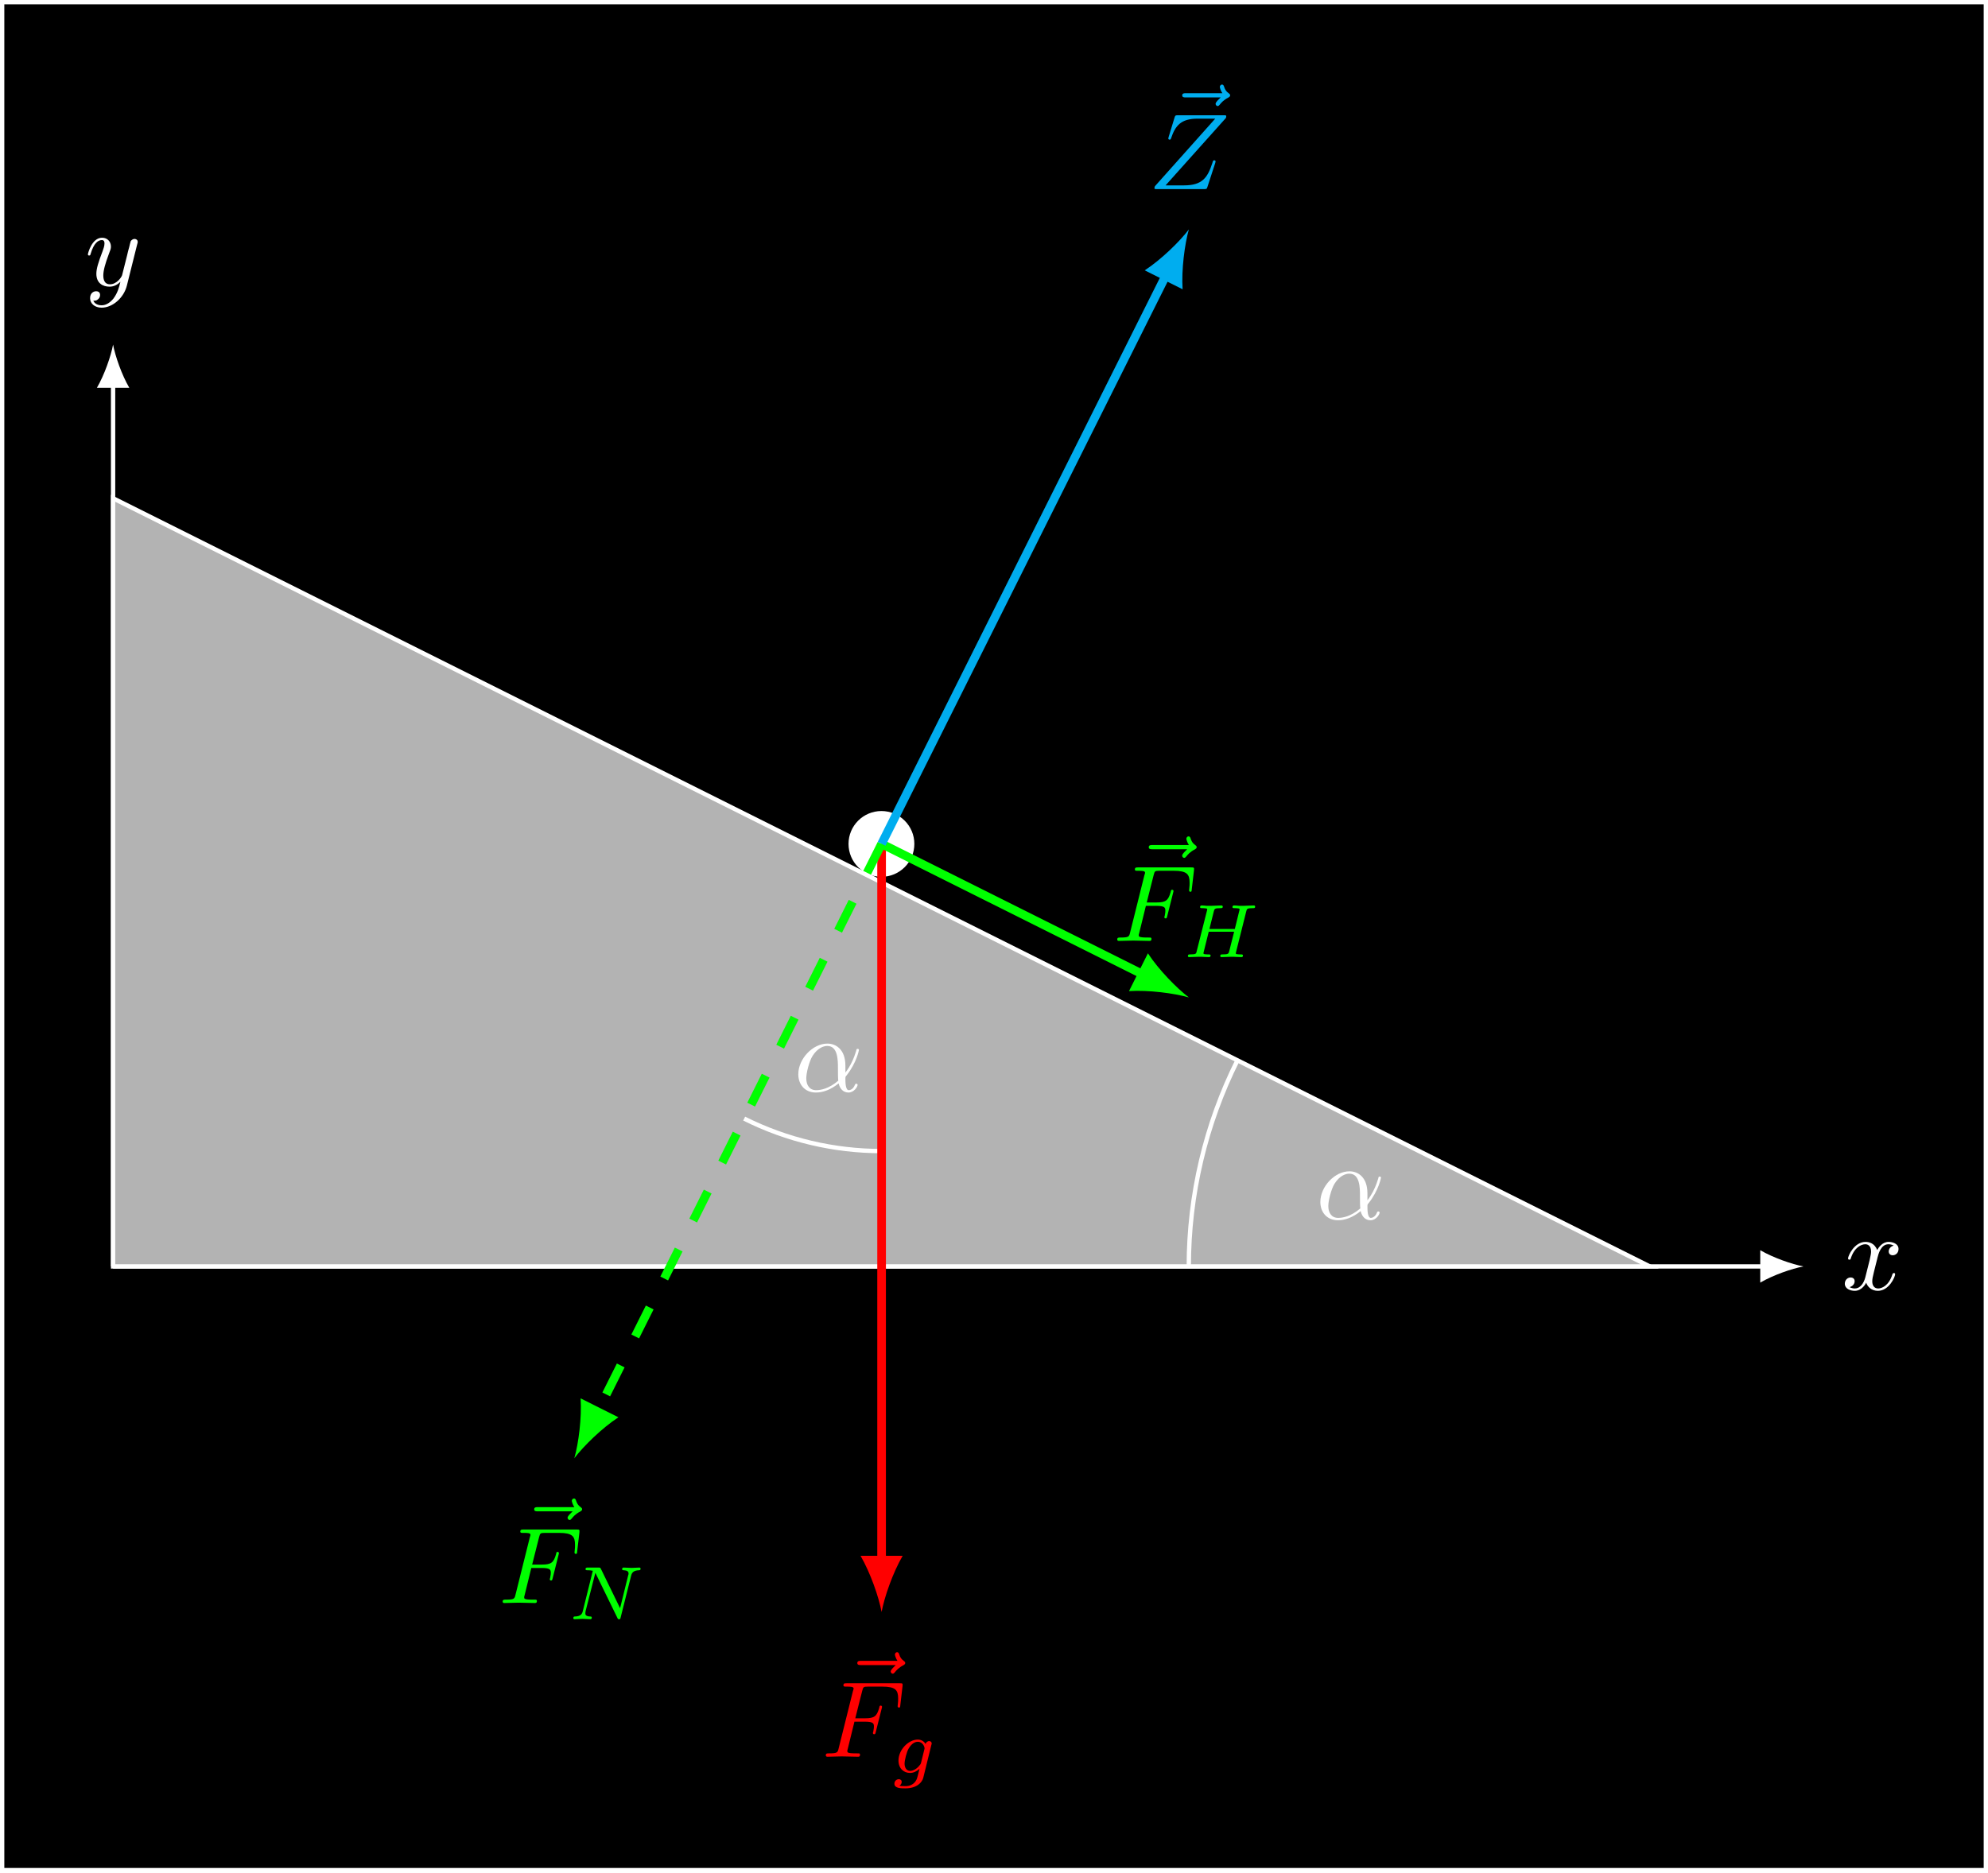
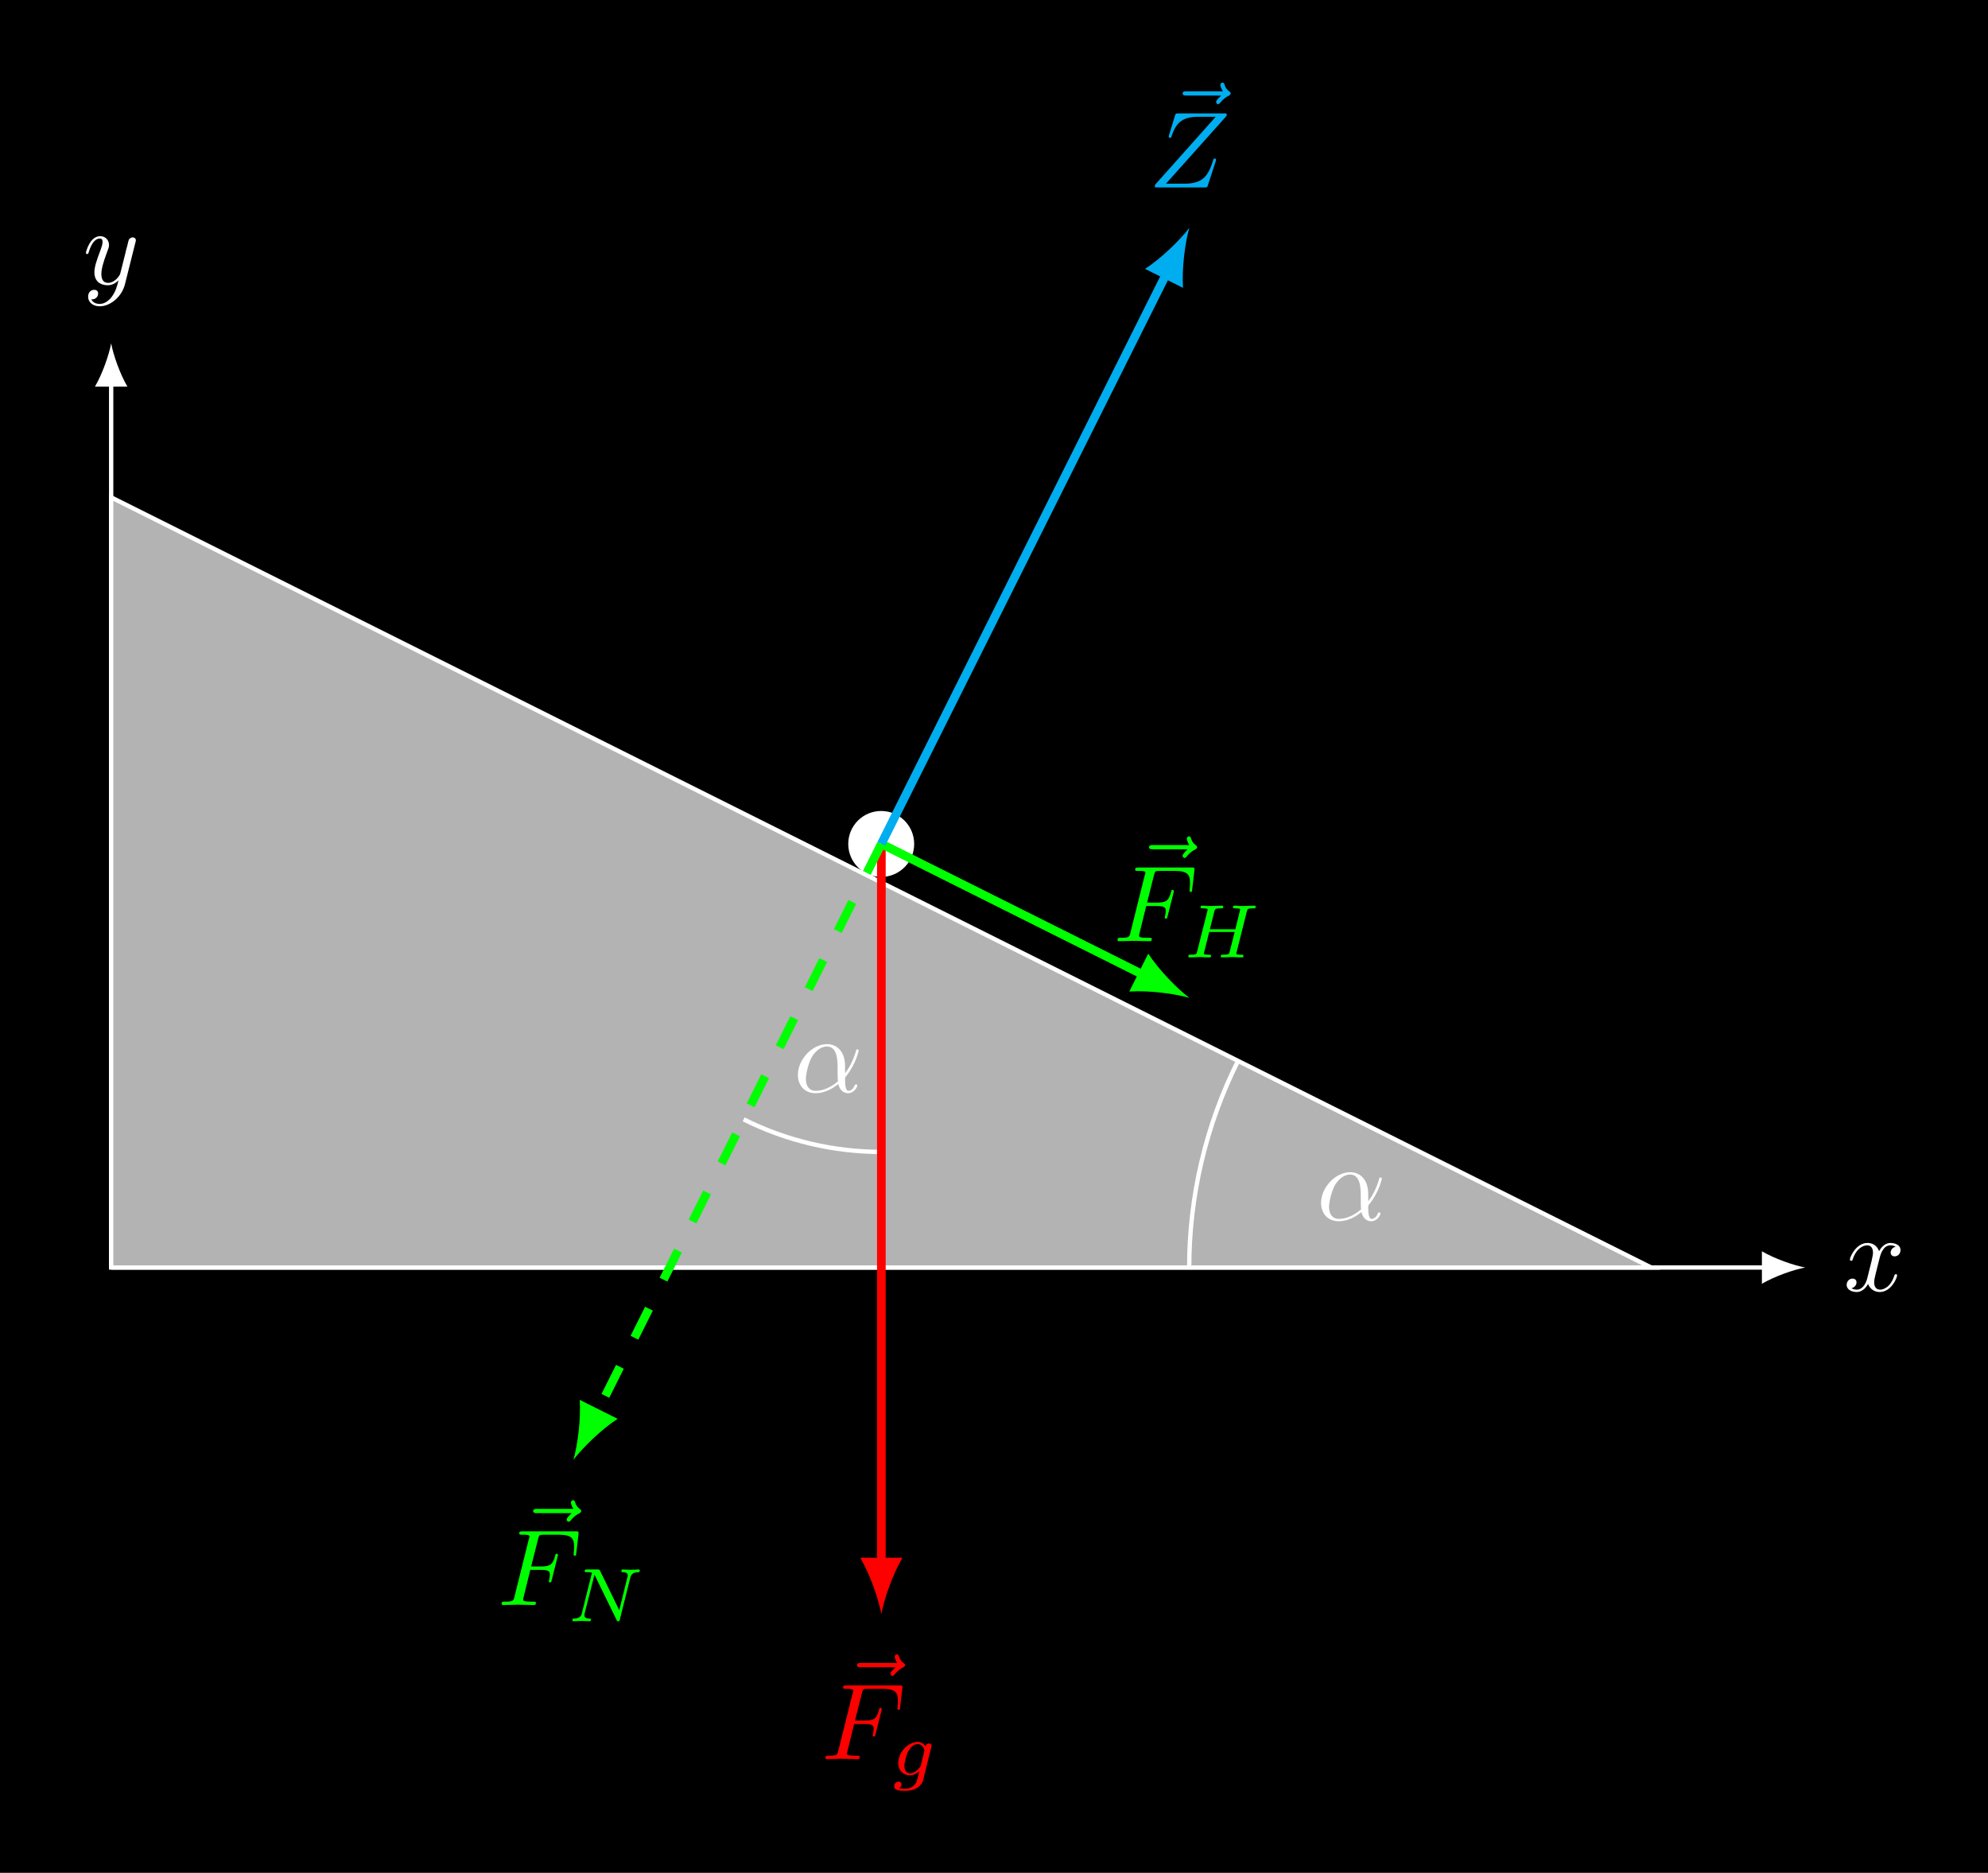
- <svg xmlns="http://www.w3.org/2000/svg" xmlns:xlink="http://www.w3.org/1999/xlink" width="183.358pt" height="172.73pt" viewBox="0 0 183.358 172.73" version="1.1">
+ <svg xmlns="http://www.w3.org/2000/svg" xmlns:xlink="http://www.w3.org/1999/xlink" width="182.96pt" height="172.331pt" viewBox="0 0 182.96 172.331" version="1.1">
  <defs>
    <g>
      <symbol overflow="visible" id="glyph0-0">
        <path style="stroke:none;" d="" />
      </symbol>
      <symbol overflow="visible" id="glyph0-1">
        <path style="stroke:none;" d="M 3.328 -3.016 C 3.391 -3.266 3.625 -4.188 4.312 -4.188 C 4.359 -4.188 4.609 -4.188 4.812 -4.062 C 4.531 -4 4.344 -3.766 4.344 -3.516 C 4.344 -3.359 4.453 -3.172 4.719 -3.172 C 4.938 -3.172 5.25 -3.344 5.25 -3.75 C 5.25 -4.266 4.672 -4.406 4.328 -4.406 C 3.75 -4.406 3.406 -3.875 3.281 -3.656 C 3.031 -4.312 2.5 -4.406 2.203 -4.406 C 1.172 -4.406 0.594 -3.125 0.594 -2.875 C 0.594 -2.766 0.703 -2.766 0.719 -2.766 C 0.797 -2.766 0.828 -2.797 0.844 -2.875 C 1.188 -3.938 1.844 -4.188 2.188 -4.188 C 2.375 -4.188 2.719 -4.094 2.719 -3.516 C 2.719 -3.203 2.547 -2.547 2.188 -1.141 C 2.031 -0.531 1.672 -0.109 1.234 -0.109 C 1.172 -0.109 0.953 -0.109 0.734 -0.234 C 0.984 -0.297 1.203 -0.5 1.203 -0.781 C 1.203 -1.047 0.984 -1.125 0.844 -1.125 C 0.531 -1.125 0.297 -0.875 0.297 -0.547 C 0.297 -0.094 0.781 0.109 1.219 0.109 C 1.891 0.109 2.25 -0.594 2.266 -0.641 C 2.391 -0.281 2.75 0.109 3.344 0.109 C 4.375 0.109 4.938 -1.172 4.938 -1.422 C 4.938 -1.531 4.859 -1.531 4.828 -1.531 C 4.734 -1.531 4.719 -1.484 4.688 -1.422 C 4.359 -0.344 3.688 -0.109 3.375 -0.109 C 2.984 -0.109 2.828 -0.422 2.828 -0.766 C 2.828 -0.984 2.875 -1.203 2.984 -1.641 Z M 3.328 -3.016 " />
      </symbol>
      <symbol overflow="visible" id="glyph0-2">
        <path style="stroke:none;" d="M 4.844 -3.797 C 4.891 -3.938 4.891 -3.953 4.891 -4.031 C 4.891 -4.203 4.75 -4.297 4.594 -4.297 C 4.5 -4.297 4.344 -4.234 4.25 -4.094 C 4.234 -4.031 4.141 -3.734 4.109 -3.547 C 4.031 -3.297 3.969 -3.016 3.906 -2.75 L 3.453 -0.953 C 3.422 -0.812 2.984 -0.109 2.328 -0.109 C 1.828 -0.109 1.719 -0.547 1.719 -0.922 C 1.719 -1.375 1.891 -2 2.219 -2.875 C 2.375 -3.281 2.422 -3.391 2.422 -3.594 C 2.422 -4.031 2.109 -4.406 1.609 -4.406 C 0.656 -4.406 0.297 -2.953 0.297 -2.875 C 0.297 -2.766 0.391 -2.766 0.406 -2.766 C 0.516 -2.766 0.516 -2.797 0.562 -2.953 C 0.844 -3.891 1.234 -4.188 1.578 -4.188 C 1.656 -4.188 1.828 -4.188 1.828 -3.875 C 1.828 -3.625 1.719 -3.359 1.656 -3.172 C 1.25 -2.109 1.078 -1.547 1.078 -1.078 C 1.078 -0.188 1.703 0.109 2.297 0.109 C 2.688 0.109 3.016 -0.062 3.297 -0.344 C 3.172 0.172 3.047 0.672 2.656 1.203 C 2.391 1.531 2.016 1.828 1.562 1.828 C 1.422 1.828 0.969 1.797 0.797 1.406 C 0.953 1.406 1.094 1.406 1.219 1.281 C 1.328 1.203 1.422 1.062 1.422 0.875 C 1.422 0.562 1.156 0.531 1.062 0.531 C 0.828 0.531 0.5 0.688 0.5 1.172 C 0.5 1.672 0.938 2.047 1.562 2.047 C 2.578 2.047 3.609 1.141 3.891 0.016 Z M 4.844 -3.797 " />
      </symbol>
      <symbol overflow="visible" id="glyph0-3">
        <path style="stroke:none;" d="M 4.75 -2.359 C 4.75 -3.922 3.828 -4.406 3.094 -4.406 C 1.719 -4.406 0.406 -2.984 0.406 -1.578 C 0.406 -0.641 1 0.109 2.031 0.109 C 2.656 0.109 3.375 -0.125 4.125 -0.734 C 4.25 -0.203 4.578 0.109 5.031 0.109 C 5.562 0.109 5.875 -0.438 5.875 -0.594 C 5.875 -0.672 5.812 -0.703 5.75 -0.703 C 5.688 -0.703 5.656 -0.672 5.625 -0.594 C 5.438 -0.109 5.078 -0.109 5.062 -0.109 C 4.75 -0.109 4.75 -0.891 4.75 -1.125 C 4.75 -1.328 4.75 -1.359 4.859 -1.469 C 5.797 -2.656 6 -3.812 6 -3.812 C 6 -3.844 5.984 -3.922 5.875 -3.922 C 5.781 -3.922 5.781 -3.891 5.734 -3.703 C 5.547 -3.078 5.219 -2.328 4.75 -1.734 Z M 4.094 -0.984 C 3.203 -0.219 2.438 -0.109 2.047 -0.109 C 1.453 -0.109 1.141 -0.562 1.141 -1.203 C 1.141 -1.688 1.406 -2.766 1.719 -3.266 C 2.188 -4 2.734 -4.188 3.078 -4.188 C 4.062 -4.188 4.062 -2.875 4.062 -2.109 C 4.062 -1.734 4.062 -1.156 4.094 -0.984 Z M 4.094 -0.984 " />
      </symbol>
      <symbol overflow="visible" id="glyph0-4">
        <path style="stroke:none;" d="M 5.359 -5.938 C 5.219 -5.797 4.891 -5.516 4.891 -5.344 C 4.891 -5.25 4.984 -5.141 5.078 -5.141 C 5.172 -5.141 5.219 -5.219 5.281 -5.281 C 5.391 -5.422 5.625 -5.703 6.062 -5.922 C 6.125 -5.969 6.234 -6.016 6.234 -6.125 C 6.234 -6.234 6.156 -6.281 6.094 -6.328 C 5.875 -6.484 5.766 -6.656 5.688 -6.891 C 5.656 -6.984 5.625 -7.125 5.484 -7.125 C 5.344 -7.125 5.281 -6.984 5.281 -6.906 C 5.281 -6.859 5.359 -6.547 5.516 -6.328 L 2.156 -6.328 C 2 -6.328 1.812 -6.328 1.812 -6.125 C 1.812 -5.938 2 -5.938 2.156 -5.938 Z M 5.359 -5.938 " />
      </symbol>
      <symbol overflow="visible" id="glyph0-5">
        <path style="stroke:none;" d="M 3.016 -3.234 L 3.984 -3.234 C 4.734 -3.234 4.812 -3.078 4.812 -2.797 C 4.812 -2.719 4.812 -2.609 4.75 -2.297 C 4.719 -2.25 4.719 -2.219 4.719 -2.188 C 4.719 -2.109 4.781 -2.078 4.828 -2.078 C 4.938 -2.078 4.938 -2.109 4.984 -2.281 L 5.531 -4.453 C 5.562 -4.562 5.562 -4.578 5.562 -4.609 C 5.562 -4.625 5.547 -4.719 5.438 -4.719 C 5.344 -4.719 5.328 -4.672 5.297 -4.5 C 5.078 -3.734 4.859 -3.547 4 -3.547 L 3.094 -3.547 L 3.734 -6.078 C 3.828 -6.438 3.844 -6.469 4.281 -6.469 L 5.594 -6.469 C 6.812 -6.469 7.047 -6.141 7.047 -5.375 C 7.047 -5.141 7.047 -5.109 7.016 -4.828 C 7 -4.703 7 -4.688 7 -4.656 C 7 -4.609 7.031 -4.531 7.125 -4.531 C 7.234 -4.531 7.234 -4.594 7.25 -4.781 L 7.453 -6.516 C 7.484 -6.781 7.438 -6.781 7.188 -6.781 L 2.297 -6.781 C 2.109 -6.781 2 -6.781 2 -6.578 C 2 -6.469 2.094 -6.469 2.281 -6.469 C 2.656 -6.469 2.938 -6.469 2.938 -6.297 C 2.938 -6.25 2.938 -6.234 2.875 -6.047 L 1.562 -0.781 C 1.469 -0.391 1.453 -0.312 0.656 -0.312 C 0.484 -0.312 0.375 -0.312 0.375 -0.125 C 0.375 0 0.5 0 0.531 0 C 0.812 0 1.562 -0.031 1.844 -0.031 C 2.172 -0.031 3 0 3.328 0 C 3.422 0 3.531 0 3.531 -0.188 C 3.531 -0.266 3.484 -0.297 3.484 -0.297 C 3.453 -0.312 3.422 -0.312 3.203 -0.312 C 2.984 -0.312 2.938 -0.312 2.688 -0.328 C 2.391 -0.359 2.359 -0.406 2.359 -0.531 C 2.359 -0.547 2.359 -0.609 2.406 -0.75 Z M 3.016 -3.234 " />
      </symbol>
      <symbol overflow="visible" id="glyph0-6">
        <path style="stroke:none;" d="M 7.172 -6.562 C 7.188 -6.609 7.203 -6.656 7.203 -6.719 C 7.203 -6.812 7.156 -6.812 6.953 -6.812 L 2.75 -6.812 C 2.516 -6.812 2.5 -6.797 2.438 -6.609 L 1.891 -4.812 C 1.875 -4.766 1.859 -4.688 1.859 -4.672 C 1.859 -4.672 1.859 -4.562 1.984 -4.562 C 2.078 -4.562 2.094 -4.641 2.109 -4.672 C 2.5 -5.844 3.016 -6.5 4.562 -6.5 L 6.188 -6.5 L 0.625 -0.266 C 0.625 -0.266 0.578 -0.125 0.578 -0.094 C 0.578 0 0.641 0 0.828 0 L 5.156 0 C 5.406 0 5.406 -0.016 5.469 -0.203 L 6.188 -2.406 C 6.188 -2.438 6.219 -2.516 6.219 -2.547 C 6.219 -2.609 6.188 -2.656 6.094 -2.656 C 6 -2.656 5.984 -2.625 5.922 -2.406 C 5.484 -1.062 5 -0.344 3.312 -0.344 L 1.609 -0.344 Z M 7.172 -6.562 " />
      </symbol>
      <symbol overflow="visible" id="glyph1-0">
        <path style="stroke:none;" d="" />
      </symbol>
      <symbol overflow="visible" id="glyph1-1">
        <path style="stroke:none;" d="M 3.703 -2.578 C 3.734 -2.672 3.734 -2.703 3.734 -2.719 C 3.734 -2.875 3.609 -2.938 3.5 -2.938 C 3.344 -2.938 3.203 -2.812 3.172 -2.672 C 3.062 -2.859 2.828 -3.078 2.453 -3.078 C 1.594 -3.078 0.672 -2.141 0.672 -1.141 C 0.672 -0.422 1.156 0 1.734 0 C 2.062 0 2.359 -0.156 2.609 -0.375 L 2.453 0.25 C 2.375 0.547 2.328 0.734 2.062 0.969 C 1.75 1.219 1.453 1.219 1.281 1.219 C 0.969 1.219 0.875 1.203 0.75 1.172 C 0.922 1.094 0.969 0.922 0.969 0.828 C 0.969 0.656 0.844 0.578 0.703 0.578 C 0.5 0.578 0.297 0.734 0.297 1 C 0.297 1.422 0.906 1.422 1.297 1.422 C 2.391 1.422 2.844 0.859 2.953 0.469 Z M 2.75 -0.922 C 2.719 -0.828 2.719 -0.812 2.594 -0.672 C 2.359 -0.375 2.016 -0.188 1.75 -0.188 C 1.406 -0.188 1.234 -0.5 1.234 -0.859 C 1.234 -1.156 1.422 -1.938 1.609 -2.25 C 1.891 -2.734 2.219 -2.875 2.453 -2.875 C 2.953 -2.875 3.078 -2.359 3.078 -2.281 C 3.078 -2.266 3.078 -2.266 3.062 -2.188 Z M 2.75 -0.922 " />
      </symbol>
      <symbol overflow="visible" id="glyph1-2">
        <path style="stroke:none;" d="M 5.859 -4.188 C 5.922 -4.453 5.938 -4.516 6.453 -4.516 C 6.609 -4.516 6.688 -4.516 6.688 -4.656 C 6.688 -4.688 6.672 -4.766 6.578 -4.766 C 6.375 -4.766 5.875 -4.734 5.672 -4.734 C 5.547 -4.734 5.297 -4.734 5.188 -4.734 C 5.047 -4.75 4.875 -4.766 4.75 -4.766 C 4.703 -4.766 4.594 -4.766 4.594 -4.609 C 4.594 -4.516 4.688 -4.516 4.828 -4.516 C 4.828 -4.516 4.969 -4.516 5.094 -4.5 C 5.234 -4.484 5.25 -4.469 5.25 -4.391 C 5.25 -4.391 5.25 -4.344 5.219 -4.25 L 4.812 -2.594 L 2.469 -2.594 L 2.875 -4.219 C 2.938 -4.453 2.953 -4.516 3.484 -4.516 C 3.609 -4.516 3.703 -4.516 3.703 -4.656 C 3.703 -4.688 3.672 -4.766 3.594 -4.766 C 3.391 -4.766 2.875 -4.734 2.672 -4.734 C 2.562 -4.734 2.312 -4.734 2.188 -4.734 C 2.062 -4.75 1.891 -4.766 1.75 -4.766 C 1.719 -4.766 1.609 -4.766 1.609 -4.609 C 1.609 -4.516 1.688 -4.516 1.828 -4.516 C 1.844 -4.516 1.969 -4.516 2.094 -4.5 C 2.25 -4.484 2.266 -4.469 2.266 -4.391 C 2.266 -4.391 2.266 -4.344 2.234 -4.25 L 1.297 -0.547 C 1.25 -0.312 1.234 -0.25 0.688 -0.25 C 0.578 -0.25 0.484 -0.25 0.484 -0.109 C 0.484 -0.031 0.531 0 0.594 0 C 0.797 0 1.297 -0.031 1.5 -0.031 C 1.609 -0.031 1.859 -0.031 1.984 -0.016 C 2.125 -0.016 2.297 0 2.422 0 C 2.453 0 2.578 0 2.578 -0.141 C 2.578 -0.25 2.5 -0.25 2.344 -0.25 C 2.234 -0.25 2.203 -0.25 2.078 -0.266 C 1.922 -0.281 1.922 -0.297 1.922 -0.375 C 1.922 -0.375 1.922 -0.422 1.953 -0.516 L 2.406 -2.344 L 4.75 -2.344 L 4.297 -0.547 C 4.234 -0.312 4.219 -0.25 3.672 -0.25 C 3.562 -0.25 3.469 -0.25 3.469 -0.109 C 3.469 -0.031 3.516 0 3.578 0 C 3.781 0 4.281 -0.031 4.484 -0.031 C 4.609 -0.031 4.844 -0.031 4.969 -0.016 C 5.109 -0.016 5.281 0 5.422 0 C 5.453 0 5.562 0 5.562 -0.141 C 5.562 -0.25 5.484 -0.25 5.328 -0.25 C 5.219 -0.25 5.188 -0.25 5.062 -0.266 C 4.906 -0.281 4.906 -0.297 4.906 -0.375 C 4.906 -0.406 4.938 -0.484 4.938 -0.516 Z M 5.859 -4.188 " />
      </symbol>
      <symbol overflow="visible" id="glyph1-3">
        <path style="stroke:none;" d="M 5.812 -4 C 5.875 -4.266 6 -4.5 6.547 -4.516 C 6.578 -4.516 6.688 -4.516 6.688 -4.656 C 6.688 -4.703 6.656 -4.766 6.578 -4.766 C 6.359 -4.766 6.094 -4.734 5.859 -4.734 C 5.688 -4.734 5.297 -4.766 5.125 -4.766 C 5.094 -4.766 4.984 -4.766 4.984 -4.609 C 4.984 -4.516 5.078 -4.516 5.141 -4.516 C 5.469 -4.5 5.578 -4.391 5.578 -4.219 C 5.578 -4.172 5.578 -4.125 5.547 -4.062 L 4.797 -1.016 L 3.031 -4.641 C 2.969 -4.766 2.953 -4.766 2.781 -4.766 L 1.828 -4.766 C 1.703 -4.766 1.609 -4.766 1.609 -4.609 C 1.609 -4.516 1.688 -4.516 1.844 -4.516 C 1.984 -4.516 2.141 -4.5 2.281 -4.469 L 1.359 -0.75 C 1.297 -0.484 1.172 -0.266 0.625 -0.25 C 0.578 -0.25 0.484 -0.25 0.484 -0.109 C 0.484 -0.031 0.531 0 0.578 0 C 0.812 0 1.078 -0.031 1.312 -0.031 C 1.484 -0.031 1.875 0 2.047 0 C 2.125 0 2.188 -0.031 2.188 -0.141 C 2.188 -0.25 2.109 -0.25 2.031 -0.25 C 1.594 -0.266 1.594 -0.453 1.594 -0.547 C 1.594 -0.578 1.594 -0.609 1.609 -0.719 L 2.516 -4.281 L 4.547 -0.125 C 4.594 0 4.625 0 4.703 0 C 4.812 0 4.812 -0.016 4.844 -0.141 Z M 5.812 -4 " />
      </symbol>
    </g>
  </defs>
  <g id="surface1">
-     <path style="fill-rule:nonzero;fill:rgb(0%,0%,0%);fill-opacity:1;stroke-width:0.399;stroke-linecap:butt;stroke-linejoin:miter;stroke:rgb(100%,100%,100%);stroke-opacity:1;stroke-miterlimit:10;" d="M -10.231 -55.697 L -10.231 116.635 L 172.73 116.635 L 172.73 -55.697 Z M -10.231 -55.697 " transform="matrix(1,0,0,-1,10.43,116.834)" />
-     <path style="fill:none;stroke-width:0.399;stroke-linecap:butt;stroke-linejoin:miter;stroke:rgb(100%,100%,100%);stroke-opacity:1;stroke-miterlimit:10;" d="M -0 -0.002 L 152.32 -0.002 " transform="matrix(1,0,0,-1,10.43,116.834)" />
-     <path style=" stroke:none;fill-rule:nonzero;fill:rgb(100%,100%,100%);fill-opacity:1;" d="M 166.336 116.836 C 165.273 116.633 163.547 116.035 162.352 115.34 L 162.352 118.328 C 163.547 117.633 165.273 117.035 166.336 116.836 " />
+     <path style=" stroke:none;fill-rule:nonzero;fill:rgb(0%,0%,0%);fill-opacity:1;" d="M 0 172.332 L 0 0 L 182.961 0 L 182.961 172.332 Z M 0 172.332 " />
+     <path style="fill:none;stroke-width:0.399;stroke-linecap:butt;stroke-linejoin:miter;stroke:rgb(100%,100%,100%);stroke-opacity:1;stroke-miterlimit:10;" d="M -0.001 0.001 L 152.32 0.001 " transform="matrix(1,0,0,-1,10.231,116.634)" />
+     <path style=" stroke:none;fill-rule:nonzero;fill:rgb(100%,100%,100%);fill-opacity:1;" d="M 166.137 116.633 C 165.074 116.434 163.348 115.836 162.152 115.141 L 162.152 118.129 C 163.348 117.43 165.074 116.832 166.137 116.633 " />
    <g style="fill:rgb(100%,100%,100%);fill-opacity:1;">
-       <use xlink:href="#glyph0-1" x="169.855" y="118.979" />
+       <use xlink:href="#glyph0-1" x="169.656" y="118.779" />
    </g>
-     <path style="fill:none;stroke-width:0.399;stroke-linecap:butt;stroke-linejoin:miter;stroke:rgb(100%,100%,100%);stroke-opacity:1;stroke-miterlimit:10;" d="M -0 -0.002 L -0 81.455 " transform="matrix(1,0,0,-1,10.43,116.834)" />
-     <path style=" stroke:none;fill-rule:nonzero;fill:rgb(100%,100%,100%);fill-opacity:1;" d="M 10.43 31.793 C 10.23 32.855 9.633 34.582 8.938 35.777 L 11.926 35.777 C 11.227 34.582 10.629 32.855 10.43 31.793 " />
+     <path style="fill:none;stroke-width:0.399;stroke-linecap:butt;stroke-linejoin:miter;stroke:rgb(100%,100%,100%);stroke-opacity:1;stroke-miterlimit:10;" d="M -0.001 0.001 L -0.001 81.454 " transform="matrix(1,0,0,-1,10.231,116.634)" />
+     <path style=" stroke:none;fill-rule:nonzero;fill:rgb(100%,100%,100%);fill-opacity:1;" d="M 10.23 31.594 C 10.031 32.656 9.434 34.383 8.738 35.578 L 11.727 35.578 C 11.027 34.383 10.43 32.656 10.23 31.594 " />
    <g style="fill:rgb(100%,100%,100%);fill-opacity:1;">
-       <use xlink:href="#glyph0-2" x="7.809" y="26.338" />
+       <use xlink:href="#glyph0-2" x="7.61" y="26.138" />
    </g>
-     <path style="fill-rule:nonzero;fill:rgb(70%,70%,70%);fill-opacity:1;stroke-width:0.399;stroke-linecap:butt;stroke-linejoin:miter;stroke:rgb(100%,100%,100%);stroke-opacity:1;stroke-miterlimit:10;" d="M -0 -0.002 L 141.734 -0.002 L -0 70.865 Z M -0 -0.002 " transform="matrix(1,0,0,-1,10.43,116.834)" />
-     <path style="fill-rule:nonzero;fill:rgb(100%,100%,100%);fill-opacity:1;stroke-width:0.399;stroke-linecap:butt;stroke-linejoin:miter;stroke:rgb(100%,100%,100%);stroke-opacity:1;stroke-miterlimit:10;" d="M 73.703 38.979 C 73.703 40.541 72.433 41.811 70.867 41.811 C 69.3 41.811 68.031 40.541 68.031 38.979 C 68.031 37.412 69.3 36.143 70.867 36.143 C 72.433 36.143 73.703 37.412 73.703 38.979 Z M 73.703 38.979 " transform="matrix(1,0,0,-1,10.43,116.834)" />
-     <path style="fill:none;stroke-width:0.399;stroke-linecap:butt;stroke-linejoin:miter;stroke:rgb(100%,100%,100%);stroke-opacity:1;stroke-miterlimit:10;" d="M 103.707 19.014 C 100.754 13.111 99.215 6.596 99.215 -0.002 " transform="matrix(1,0,0,-1,10.43,116.834)" />
+     <path style="fill-rule:nonzero;fill:rgb(70%,70%,70%);fill-opacity:1;stroke-width:0.399;stroke-linecap:butt;stroke-linejoin:miter;stroke:rgb(100%,100%,100%);stroke-opacity:1;stroke-miterlimit:10;" d="M -0.001 0.001 L 141.734 0.001 L -0.001 70.868 Z M -0.001 0.001 " transform="matrix(1,0,0,-1,10.231,116.634)" />
+     <path style="fill-rule:nonzero;fill:rgb(100%,100%,100%);fill-opacity:1;stroke-width:0.399;stroke-linecap:butt;stroke-linejoin:miter;stroke:rgb(100%,100%,100%);stroke-opacity:1;stroke-miterlimit:10;" d="M 73.703 38.978 C 73.703 40.544 72.433 41.81 70.867 41.81 C 69.3 41.81 68.035 40.544 68.035 38.978 C 68.035 37.411 69.3 36.142 70.867 36.142 C 72.433 36.142 73.703 37.411 73.703 38.978 Z M 73.703 38.978 " transform="matrix(1,0,0,-1,10.231,116.634)" />
+     <path style="fill:none;stroke-width:0.399;stroke-linecap:butt;stroke-linejoin:miter;stroke:rgb(100%,100%,100%);stroke-opacity:1;stroke-miterlimit:10;" d="M 103.707 19.013 C 100.753 13.111 99.214 6.599 99.214 -0.003 " transform="matrix(1,0,0,-1,10.231,116.634)" />
    <g style="fill:rgb(100%,100%,100%);fill-opacity:1;">
-       <use xlink:href="#glyph0-3" x="121.372" y="112.467" />
+       <use xlink:href="#glyph0-3" x="121.172" y="112.267" />
    </g>
-     <path style="fill:none;stroke-width:0.399;stroke-linecap:butt;stroke-linejoin:miter;stroke:rgb(100%,100%,100%);stroke-opacity:1;stroke-miterlimit:10;" d="M 70.882 10.639 C 66.484 10.639 62.14 11.666 58.207 13.635 " transform="matrix(1,0,0,-1,10.43,116.834)" />
+     <path style="fill:none;stroke-width:0.399;stroke-linecap:butt;stroke-linejoin:miter;stroke:rgb(100%,100%,100%);stroke-opacity:1;stroke-miterlimit:10;" d="M 70.882 10.638 C 66.484 10.638 62.14 11.665 58.206 13.634 " transform="matrix(1,0,0,-1,10.231,116.634)" />
    <g style="fill:rgb(100%,100%,100%);fill-opacity:1;">
-       <use xlink:href="#glyph0-3" x="73.223" y="100.684" />
+       <use xlink:href="#glyph0-3" x="73.024" y="100.484" />
    </g>
-     <path style="fill:none;stroke-width:0.797;stroke-linecap:butt;stroke-linejoin:miter;stroke:rgb(100%,0%,0%);stroke-opacity:1;stroke-miterlimit:10;" d="M 70.882 38.986 L 70.882 -27.221 " transform="matrix(1,0,0,-1,10.43,116.834)" />
-     <path style=" stroke:none;fill-rule:nonzero;fill:rgb(100%,0%,0%);fill-opacity:1;" d="M 81.312 148.715 C 81.57 147.336 82.348 145.09 83.254 143.535 L 79.371 143.535 C 80.277 145.09 81.055 147.336 81.312 148.715 " />
+     <path style="fill:none;stroke-width:0.797;stroke-linecap:butt;stroke-linejoin:miter;stroke:rgb(100%,0%,0%);stroke-opacity:1;stroke-miterlimit:10;" d="M 70.882 38.986 L 70.882 -27.218 " transform="matrix(1,0,0,-1,10.231,116.634)" />
+     <path style=" stroke:none;fill-rule:nonzero;fill:rgb(100%,0%,0%);fill-opacity:1;" d="M 81.113 148.516 C 81.371 147.133 82.148 144.891 83.055 143.336 L 79.172 143.336 C 80.078 144.891 80.855 147.133 81.113 148.516 " />
    <g style="fill:rgb(100%,0%,0%);fill-opacity:1;">
-       <use xlink:href="#glyph0-4" x="77.259" y="159.552" />
+       <use xlink:href="#glyph0-4" x="77.06" y="159.352" />
    </g>
    <g style="fill:rgb(100%,0%,0%);fill-opacity:1;">
-       <use xlink:href="#glyph0-5" x="75.791" y="162.07" />
+       <use xlink:href="#glyph0-5" x="75.591" y="161.871" />
    </g>
    <g style="fill:rgb(100%,0%,0%);fill-opacity:1;">
-       <use xlink:href="#glyph1-1" x="82.197" y="163.565" />
+       <use xlink:href="#glyph1-1" x="81.998" y="163.365" />
    </g>
-     <path style="fill:none;stroke-width:0.797;stroke-linecap:butt;stroke-linejoin:miter;stroke:rgb(0%,100%,0%);stroke-opacity:1;stroke-miterlimit:10;" d="M 70.882 38.986 L 95.039 26.908 " transform="matrix(1,0,0,-1,10.43,116.834)" />
-     <path style=" stroke:none;fill-rule:nonzero;fill:rgb(0%,100%,0%);fill-opacity:1;" d="M 109.652 92.02 C 108.531 91.164 106.863 89.461 105.875 87.949 L 104.129 91.438 C 105.934 91.32 108.297 91.633 109.652 92.02 " />
+     <path style="fill:none;stroke-width:0.797;stroke-linecap:butt;stroke-linejoin:miter;stroke:rgb(0%,100%,0%);stroke-opacity:1;stroke-miterlimit:10;" d="M 70.882 38.986 L 95.039 26.907 " transform="matrix(1,0,0,-1,10.231,116.634)" />
+     <path style=" stroke:none;fill-rule:nonzero;fill:rgb(0%,100%,0%);fill-opacity:1;" d="M 109.457 91.82 C 108.332 90.965 106.664 89.262 105.676 87.75 L 103.93 91.238 C 105.734 91.121 108.098 91.43 109.457 91.82 " />
    <g style="fill:rgb(0%,100%,0%);fill-opacity:1;">
-       <use xlink:href="#glyph0-4" x="104.14" y="84.287" />
+       <use xlink:href="#glyph0-4" x="103.941" y="84.087" />
    </g>
    <g style="fill:rgb(0%,100%,0%);fill-opacity:1;">
-       <use xlink:href="#glyph0-5" x="102.672" y="86.805" />
+       <use xlink:href="#glyph0-5" x="102.472" y="86.606" />
    </g>
    <g style="fill:rgb(0%,100%,0%);fill-opacity:1;">
-       <use xlink:href="#glyph1-2" x="109.078" y="88.3" />
+       <use xlink:href="#glyph1-2" x="108.879" y="88.1" />
    </g>
-     <path style="fill:none;stroke-width:0.797;stroke-linecap:butt;stroke-linejoin:miter;stroke:rgb(0%,100%,0%);stroke-opacity:1;stroke-dasharray:2.989,2.989;stroke-miterlimit:10;" d="M 70.882 38.986 L 44.633 -13.514 " transform="matrix(1,0,0,-1,10.43,116.834)" />
-     <path style=" stroke:none;fill-rule:nonzero;fill:rgb(0%,100%,0%);fill-opacity:1;" d="M 52.969 134.535 C 53.824 133.41 55.527 131.742 57.039 130.754 L 53.551 129.008 C 53.668 130.812 53.359 133.176 52.969 134.535 " />
+     <path style="fill:none;stroke-width:0.797;stroke-linecap:butt;stroke-linejoin:miter;stroke:rgb(0%,100%,0%);stroke-opacity:1;stroke-dasharray:2.989,2.989;stroke-miterlimit:10;" d="M 70.882 38.986 L 44.632 -13.514 " transform="matrix(1,0,0,-1,10.231,116.634)" />
+     <path style=" stroke:none;fill-rule:nonzero;fill:rgb(0%,100%,0%);fill-opacity:1;" d="M 52.77 134.332 C 53.625 133.211 55.328 131.543 56.84 130.555 L 53.352 128.809 C 53.469 130.613 53.16 132.977 52.77 134.332 " />
    <g style="fill:rgb(0%,100%,0%);fill-opacity:1;">
-       <use xlink:href="#glyph0-4" x="47.457" y="145.37" />
+       <use xlink:href="#glyph0-4" x="47.258" y="145.171" />
    </g>
    <g style="fill:rgb(0%,100%,0%);fill-opacity:1;">
-       <use xlink:href="#glyph0-5" x="45.988" y="147.889" />
+       <use xlink:href="#glyph0-5" x="45.789" y="147.689" />
    </g>
    <g style="fill:rgb(0%,100%,0%);fill-opacity:1;">
-       <use xlink:href="#glyph1-3" x="52.395" y="149.383" />
+       <use xlink:href="#glyph1-3" x="52.196" y="149.183" />
    </g>
-     <path style="fill:none;stroke-width:0.797;stroke-linecap:butt;stroke-linejoin:miter;stroke:rgb(0%,67.839%,93.729%);stroke-opacity:1;stroke-miterlimit:10;" d="M 70.882 38.986 L 97.132 91.482 " transform="matrix(1,0,0,-1,10.43,116.834)" />
-     <path style=" stroke:none;fill-rule:nonzero;fill:rgb(0%,67.839%,93.729%);fill-opacity:1;" d="M 109.652 21.164 C 108.801 22.289 107.094 23.953 105.582 24.941 L 109.074 26.688 C 108.957 24.887 109.266 22.52 109.652 21.164 " />
+     <path style="fill:none;stroke-width:0.797;stroke-linecap:butt;stroke-linejoin:miter;stroke:rgb(0%,67.839%,93.729%);stroke-opacity:1;stroke-miterlimit:10;" d="M 70.882 38.986 L 97.132 91.486 " transform="matrix(1,0,0,-1,10.231,116.634)" />
+     <path style=" stroke:none;fill-rule:nonzero;fill:rgb(0%,67.839%,93.729%);fill-opacity:1;" d="M 109.457 20.965 C 108.602 22.086 106.898 23.754 105.383 24.742 L 108.875 26.488 C 108.758 24.684 109.066 22.32 109.457 20.965 " />
    <g style="fill:rgb(0%,67.839%,93.729%);fill-opacity:1;">
-       <use xlink:href="#glyph0-4" x="107.226" y="14.927" />
+       <use xlink:href="#glyph0-4" x="107.027" y="14.728" />
    </g>
    <g style="fill:rgb(0%,67.839%,93.729%);fill-opacity:1;">
-       <use xlink:href="#glyph0-6" x="105.896" y="17.446" />
+       <use xlink:href="#glyph0-6" x="105.697" y="17.246" />
    </g>
  </g>
</svg>
